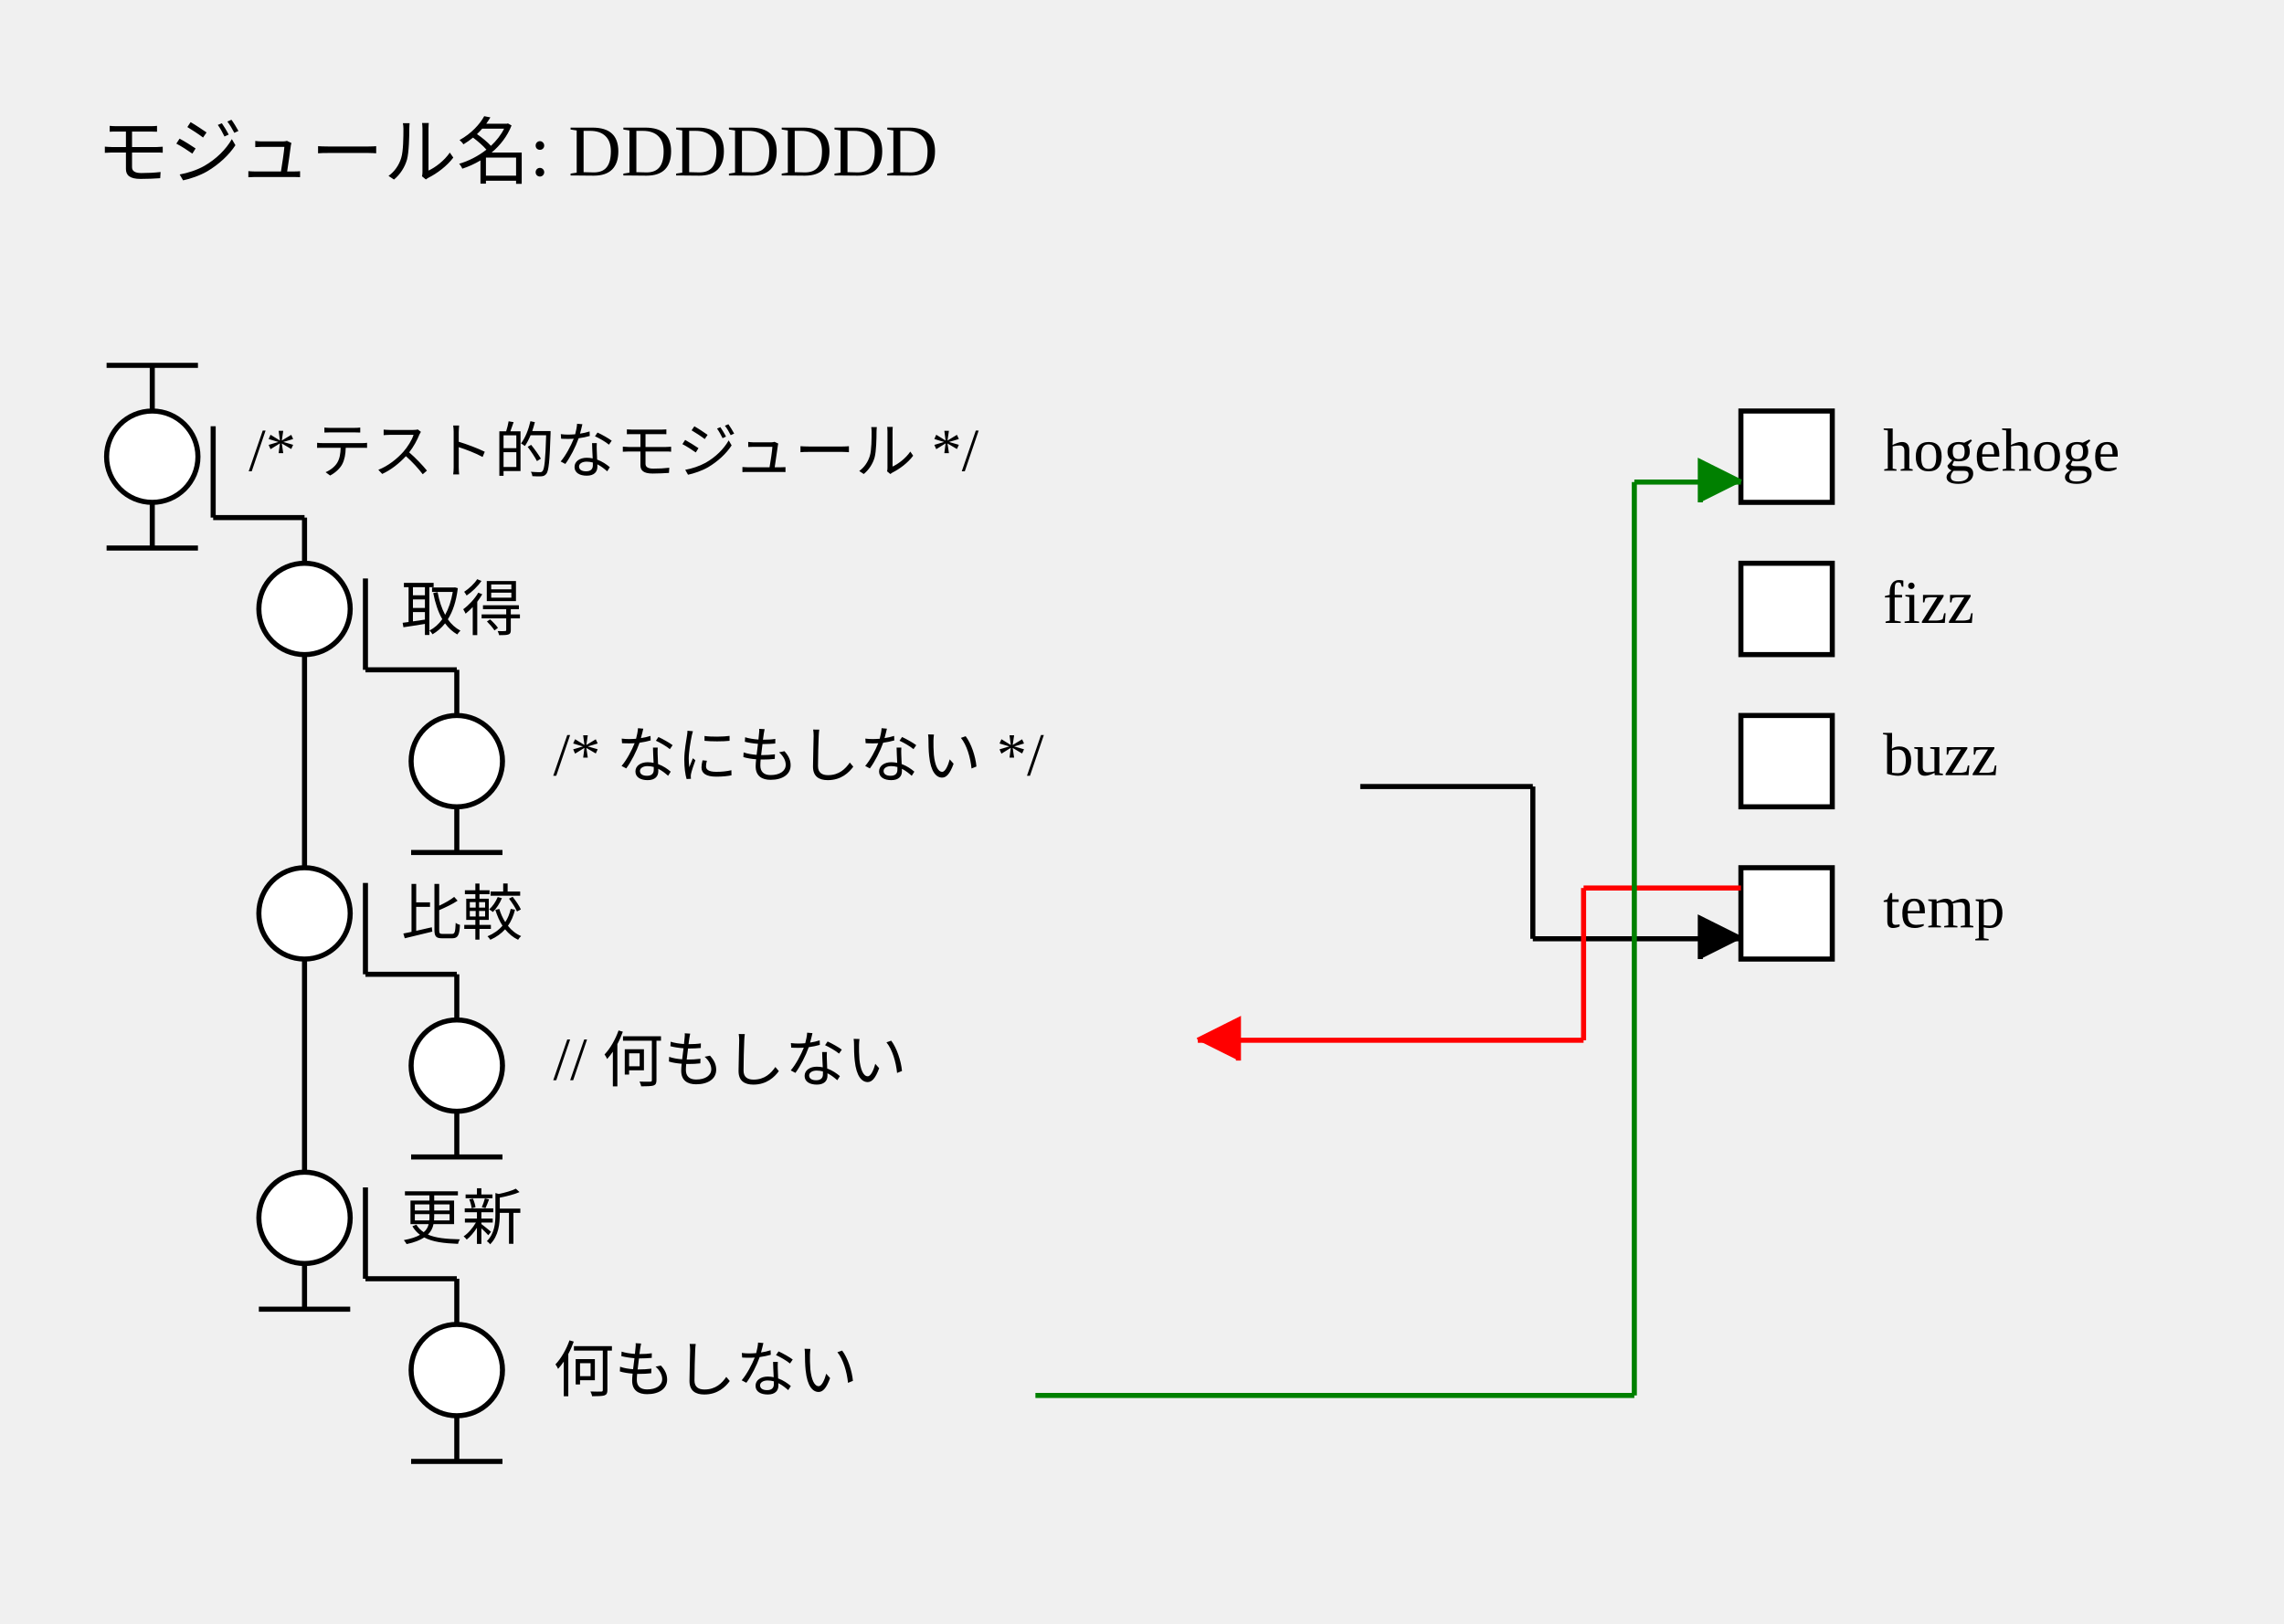
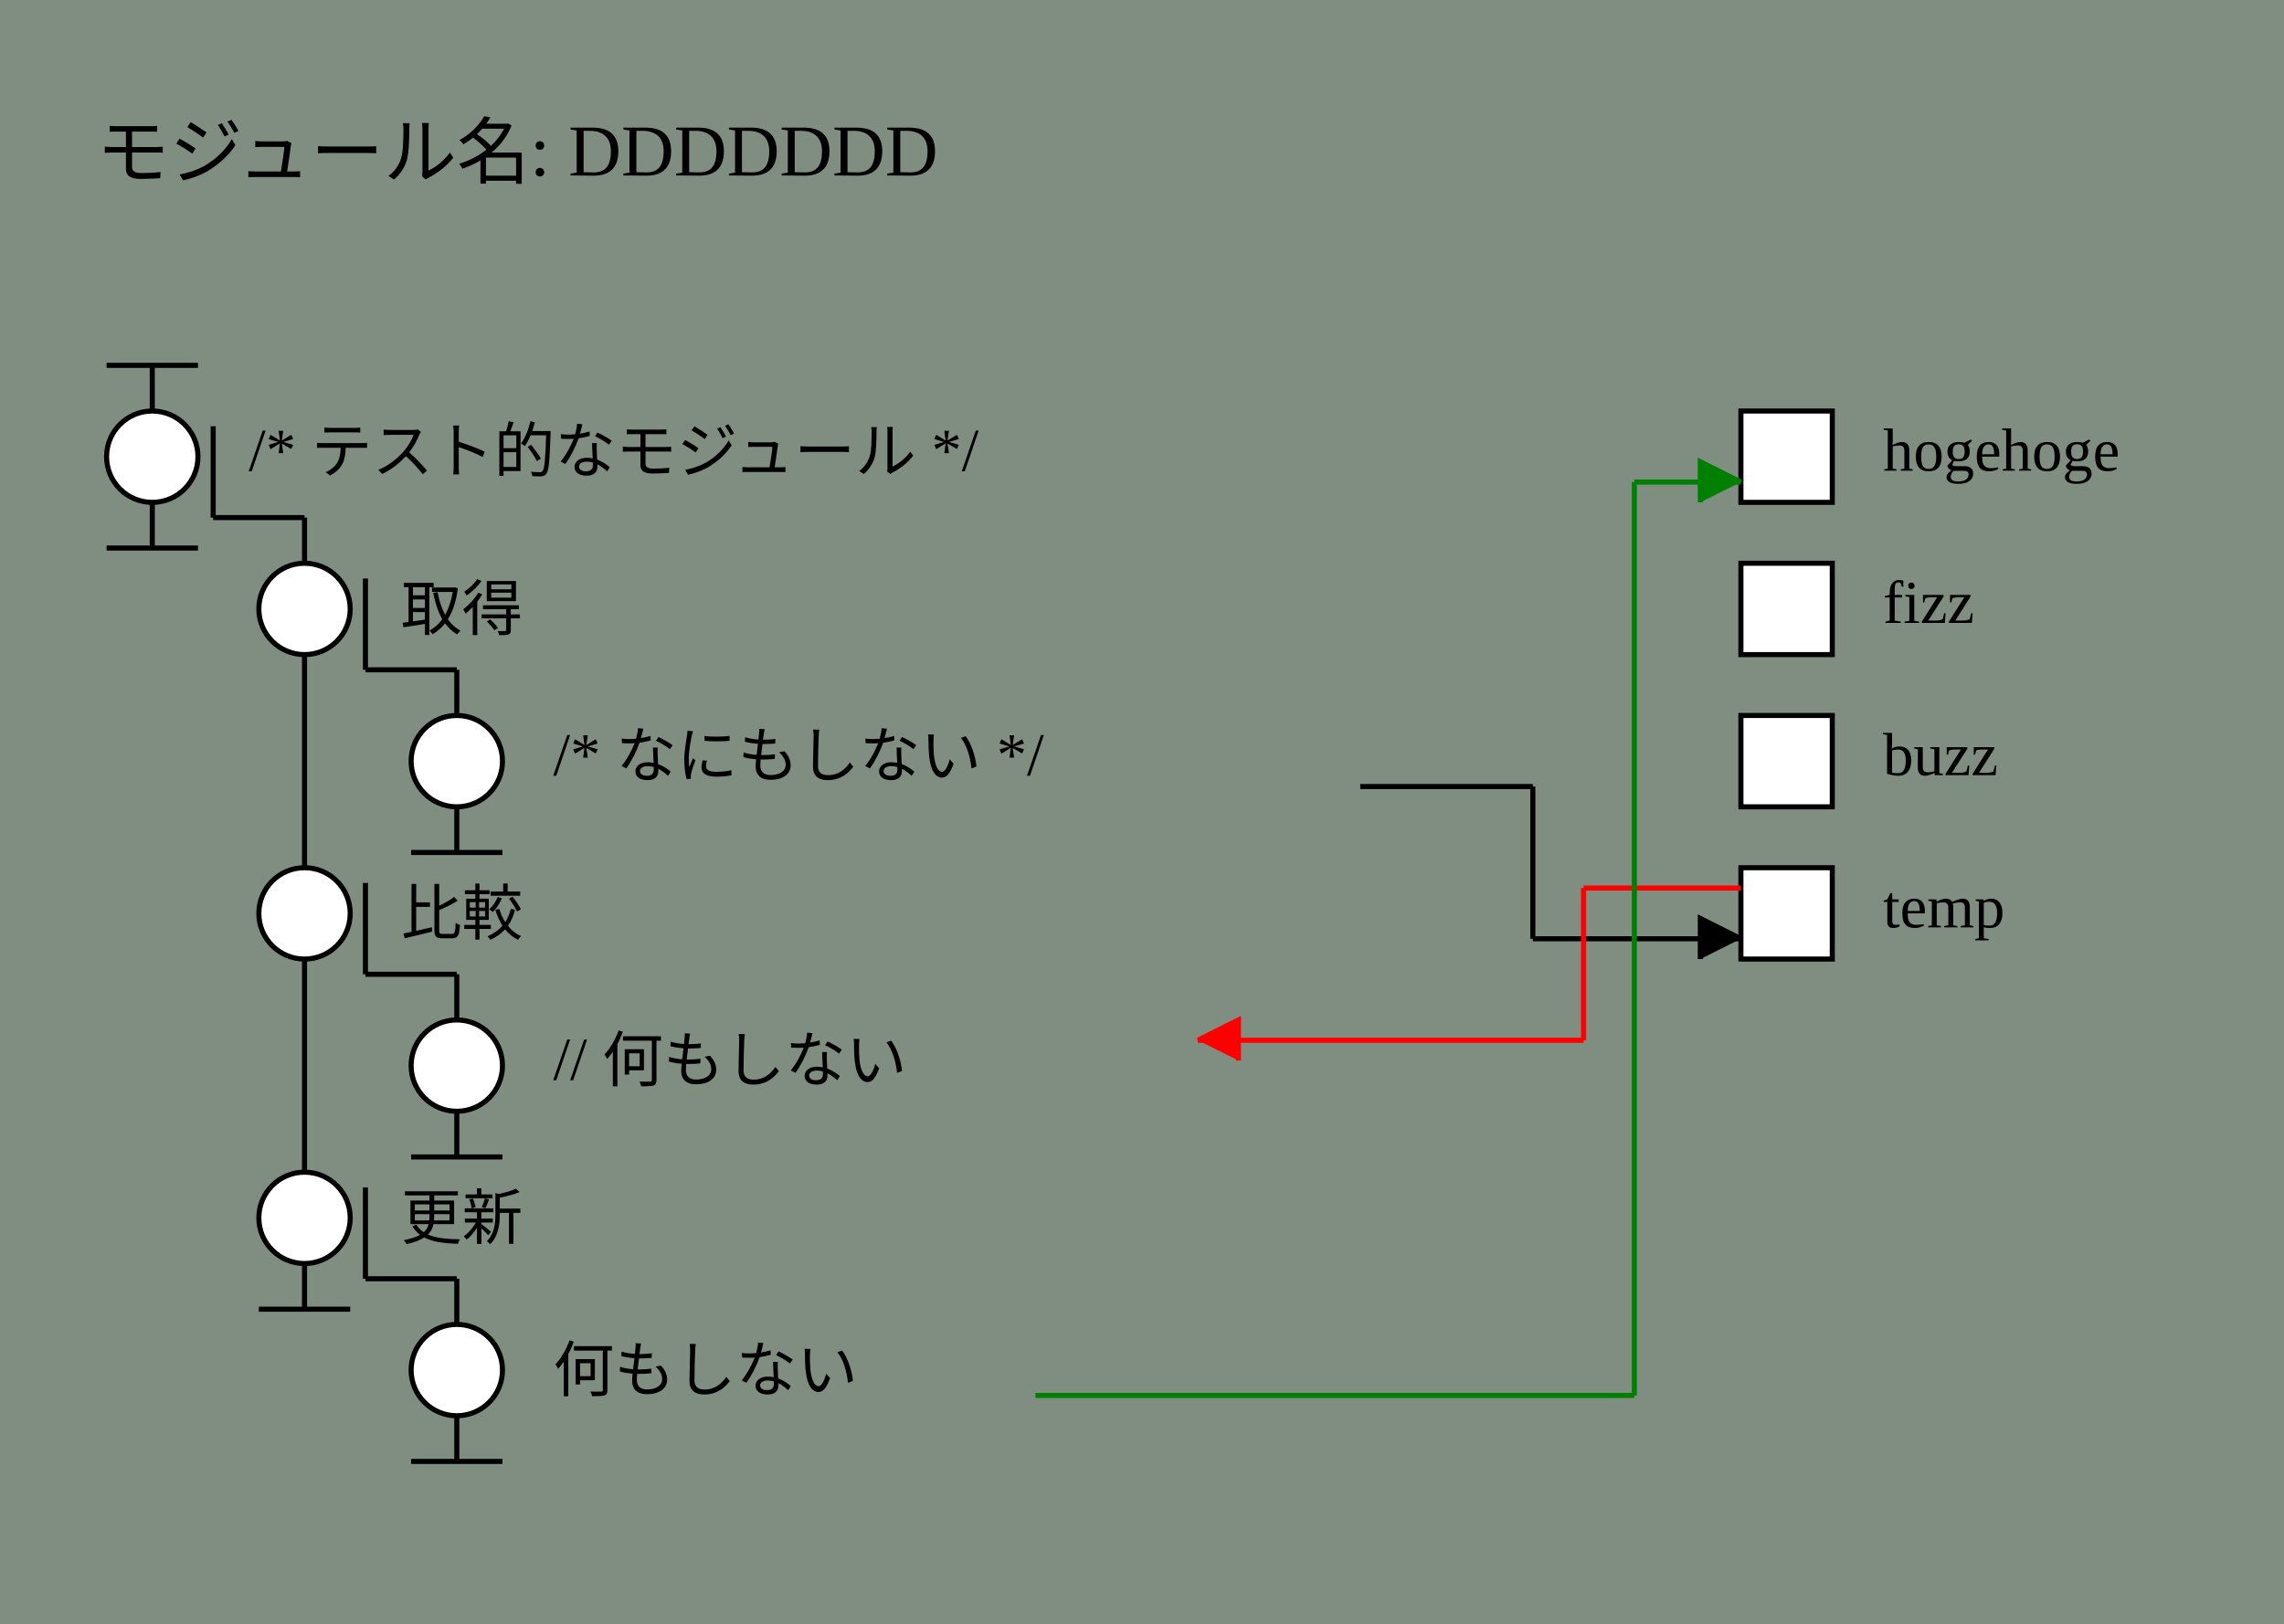
<svg xmlns="http://www.w3.org/2000/svg" width="450" height="320" style="background-color: #808d81">
+   <rect x="0" y="0" width="450" height="320" fill="#808d81" stroke="#808d81" />
  <text x="19" y="30" text-anchor="start" dominant-baseline="middle" font-size="120%" rotate="0">モジュール名: DDDDDDD</text>
  <circle cx="30" cy="90" r="9" fill="white" stroke="black" />
  <text x="49" y="90" text-anchor="start" dominant-baseline="middle" font-size="100%" rotate="0">/* テスト的なモジュール */</text>
  <line x1="30" y1="72" x2="30" y2="81" stroke="black" />
  <line x1="21" y1="72" x2="39" y2="72" stroke="black" />
  <line x1="30" y1="99" x2="30" y2="108" stroke="black" />
  <line x1="21" y1="108" x2="39" y2="108" stroke="black" />
  <circle cx="60" cy="120" r="9" fill="white" stroke="black" />
  <text x="79" y="120" text-anchor="start" dominant-baseline="middle" font-size="100%" rotate="0">取得</text>
  <line x1="60" y1="102" x2="60" y2="111" stroke="black" />
  <line x1="42" y1="102" x2="60" y2="102" stroke="black" />
  <line x1="42" y1="84" x2="42" y2="102" stroke="black" />
  <circle cx="90" cy="150" r="9" fill="white" stroke="black" />
  <text x="109" y="150" text-anchor="start" dominant-baseline="middle" font-size="100%" rotate="0">/* なにもしない */</text>
  <line x1="90" y1="159" x2="90" y2="168" stroke="black" />
  <line x1="81" y1="168" x2="99" y2="168" stroke="black" />
  <line x1="90" y1="132" x2="90" y2="141" stroke="black" />
  <line x1="72" y1="132" x2="90" y2="132" stroke="black" />
  <line x1="72" y1="114" x2="72" y2="132" stroke="black" />
  <circle cx="60" cy="180" r="9" fill="white" stroke="black" />
  <text x="79" y="180" text-anchor="start" dominant-baseline="middle" font-size="100%" rotate="0">比較</text>
  <line x1="60" y1="129" x2="60" y2="171" stroke="black" />
  <circle cx="90" cy="210" r="9" fill="white" stroke="black" />
  <text x="109" y="210" text-anchor="start" dominant-baseline="middle" font-size="100%" rotate="0">// 何もしない</text>
  <line x1="90" y1="219" x2="90" y2="228" stroke="black" />
  <line x1="81" y1="228" x2="99" y2="228" stroke="black" />
  <line x1="90" y1="192" x2="90" y2="201" stroke="black" />
  <line x1="72" y1="192" x2="90" y2="192" stroke="black" />
  <line x1="72" y1="174" x2="72" y2="192" stroke="black" />
  <circle cx="60" cy="240" r="9" fill="white" stroke="black" />
  <text x="79" y="240" text-anchor="start" dominant-baseline="middle" font-size="100%" rotate="0">更新</text>
  <line x1="60" y1="189" x2="60" y2="231" stroke="black" />
  <line x1="60" y1="249" x2="60" y2="258" stroke="black" />
  <line x1="51" y1="258" x2="69" y2="258" stroke="black" />
  <circle cx="90" cy="270" r="9" fill="white" stroke="black" />
  <text x="109" y="270" text-anchor="start" dominant-baseline="middle" font-size="100%" rotate="0">何もしない</text>
  <line x1="90" y1="279" x2="90" y2="288" stroke="black" />
  <line x1="81" y1="288" x2="99" y2="288" stroke="black" />
  <line x1="90" y1="252" x2="90" y2="261" stroke="black" />
  <line x1="72" y1="252" x2="90" y2="252" stroke="black" />
  <line x1="72" y1="234" x2="72" y2="252" stroke="black" />
  <line x1="268" y1="155" x2="302" y2="155" stroke="black" />
  <line x1="236" y1="205" x2="312" y2="205" stroke="red" />
  <path d="M 236 205 L 244 201 L 244 209" stroke="red" fill="red" />
  <line x1="204" y1="275" x2="322" y2="275" stroke="green" />
  <rect x="343" y="81" width="18" height="18" fill="white" stroke="black" />
  <text x="371" y="90" text-anchor="start" dominant-baseline="middle" font-size="100%" rotate="0">hogehoge</text>
  <rect x="343" y="111" width="18" height="18" fill="white" stroke="black" />
  <text x="371" y="120" text-anchor="start" dominant-baseline="middle" font-size="100%" rotate="0">fizz</text>
  <rect x="343" y="141" width="18" height="18" fill="white" stroke="black" />
  <text x="371" y="150" text-anchor="start" dominant-baseline="middle" font-size="100%" rotate="0">buzz</text>
  <rect x="343" y="171" width="18" height="18" fill="white" stroke="black" />
  <text x="371" y="180" text-anchor="start" dominant-baseline="middle" font-size="100%" rotate="0">temp</text>
  <line x1="322" y1="95" x2="343" y2="95" stroke="green" />
  <path d="M 343 95 L 335 91 L 335 99" stroke="green" fill="green" />
  <line x1="302" y1="185" x2="343" y2="185" stroke="black" />
  <path d="M 343 185 L 335 181 L 335 189" stroke="black" fill="black" />
  <line x1="312" y1="175" x2="343" y2="175" stroke="red" />
  <line x1="302" y1="155" x2="302" y2="185" stroke="black" />
  <line x1="312" y1="175" x2="312" y2="205" stroke="red" />
  <line x1="322" y1="95" x2="322" y2="275" stroke="green" />
</svg>
